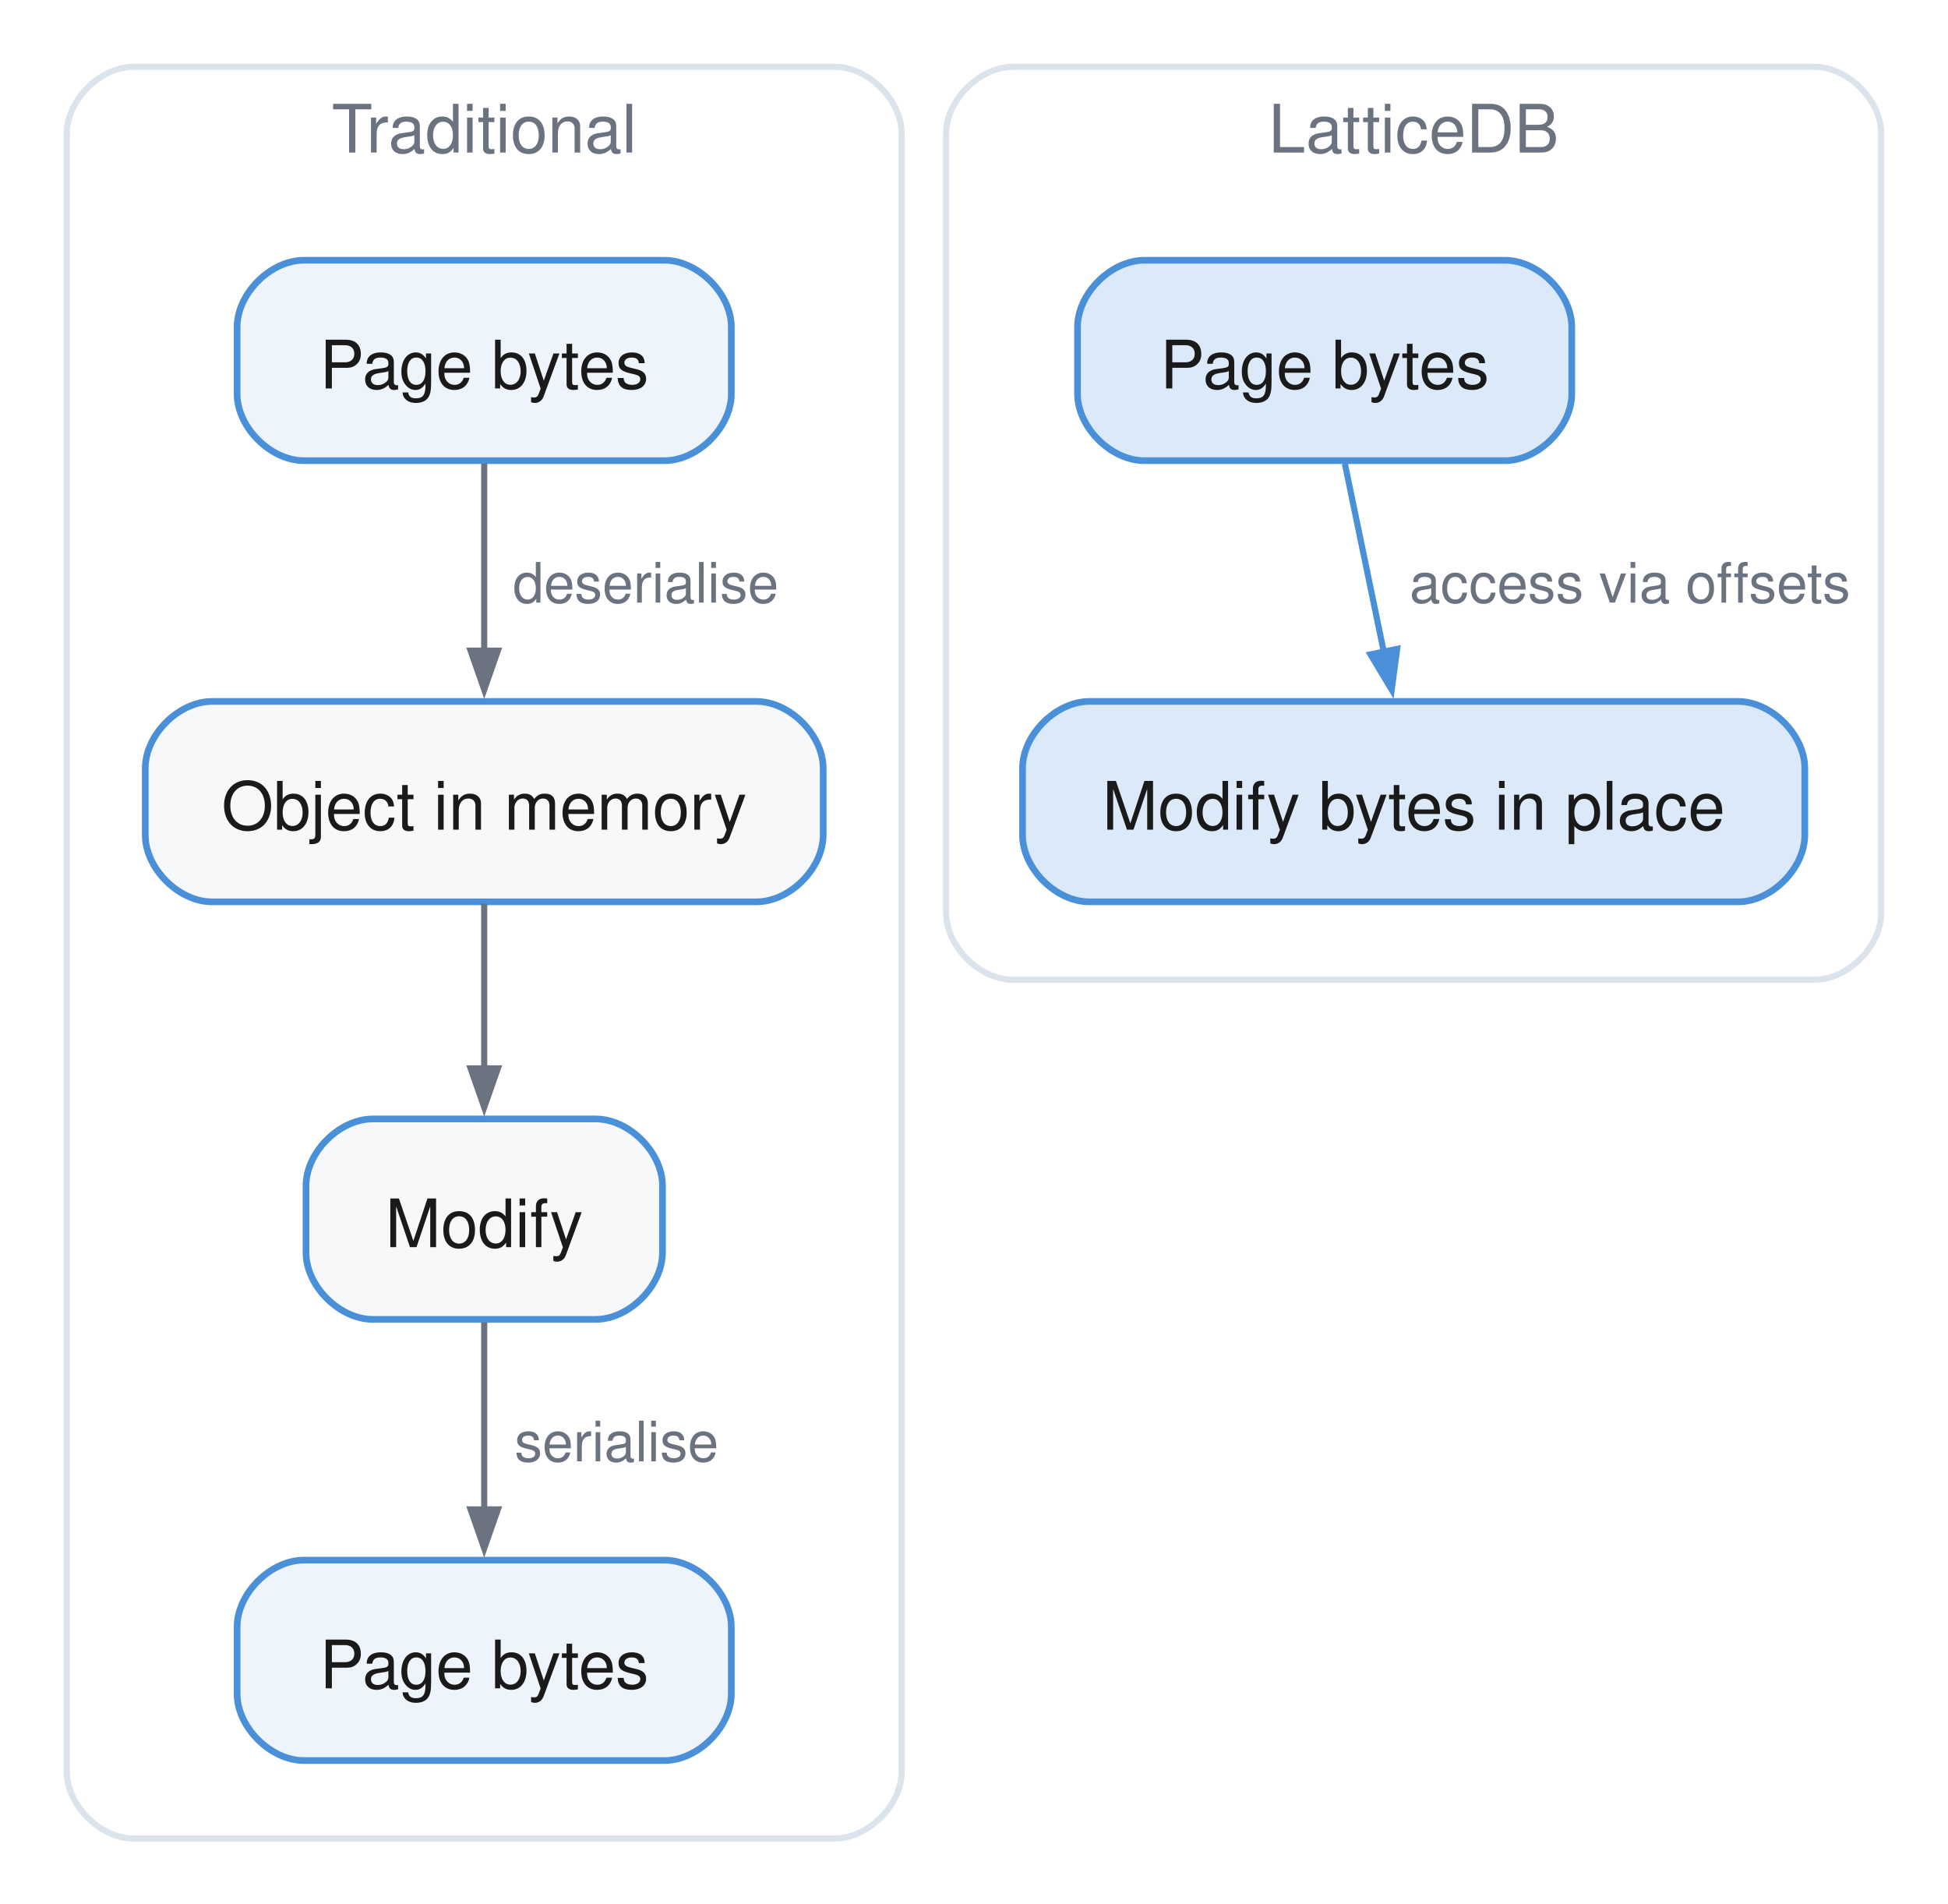
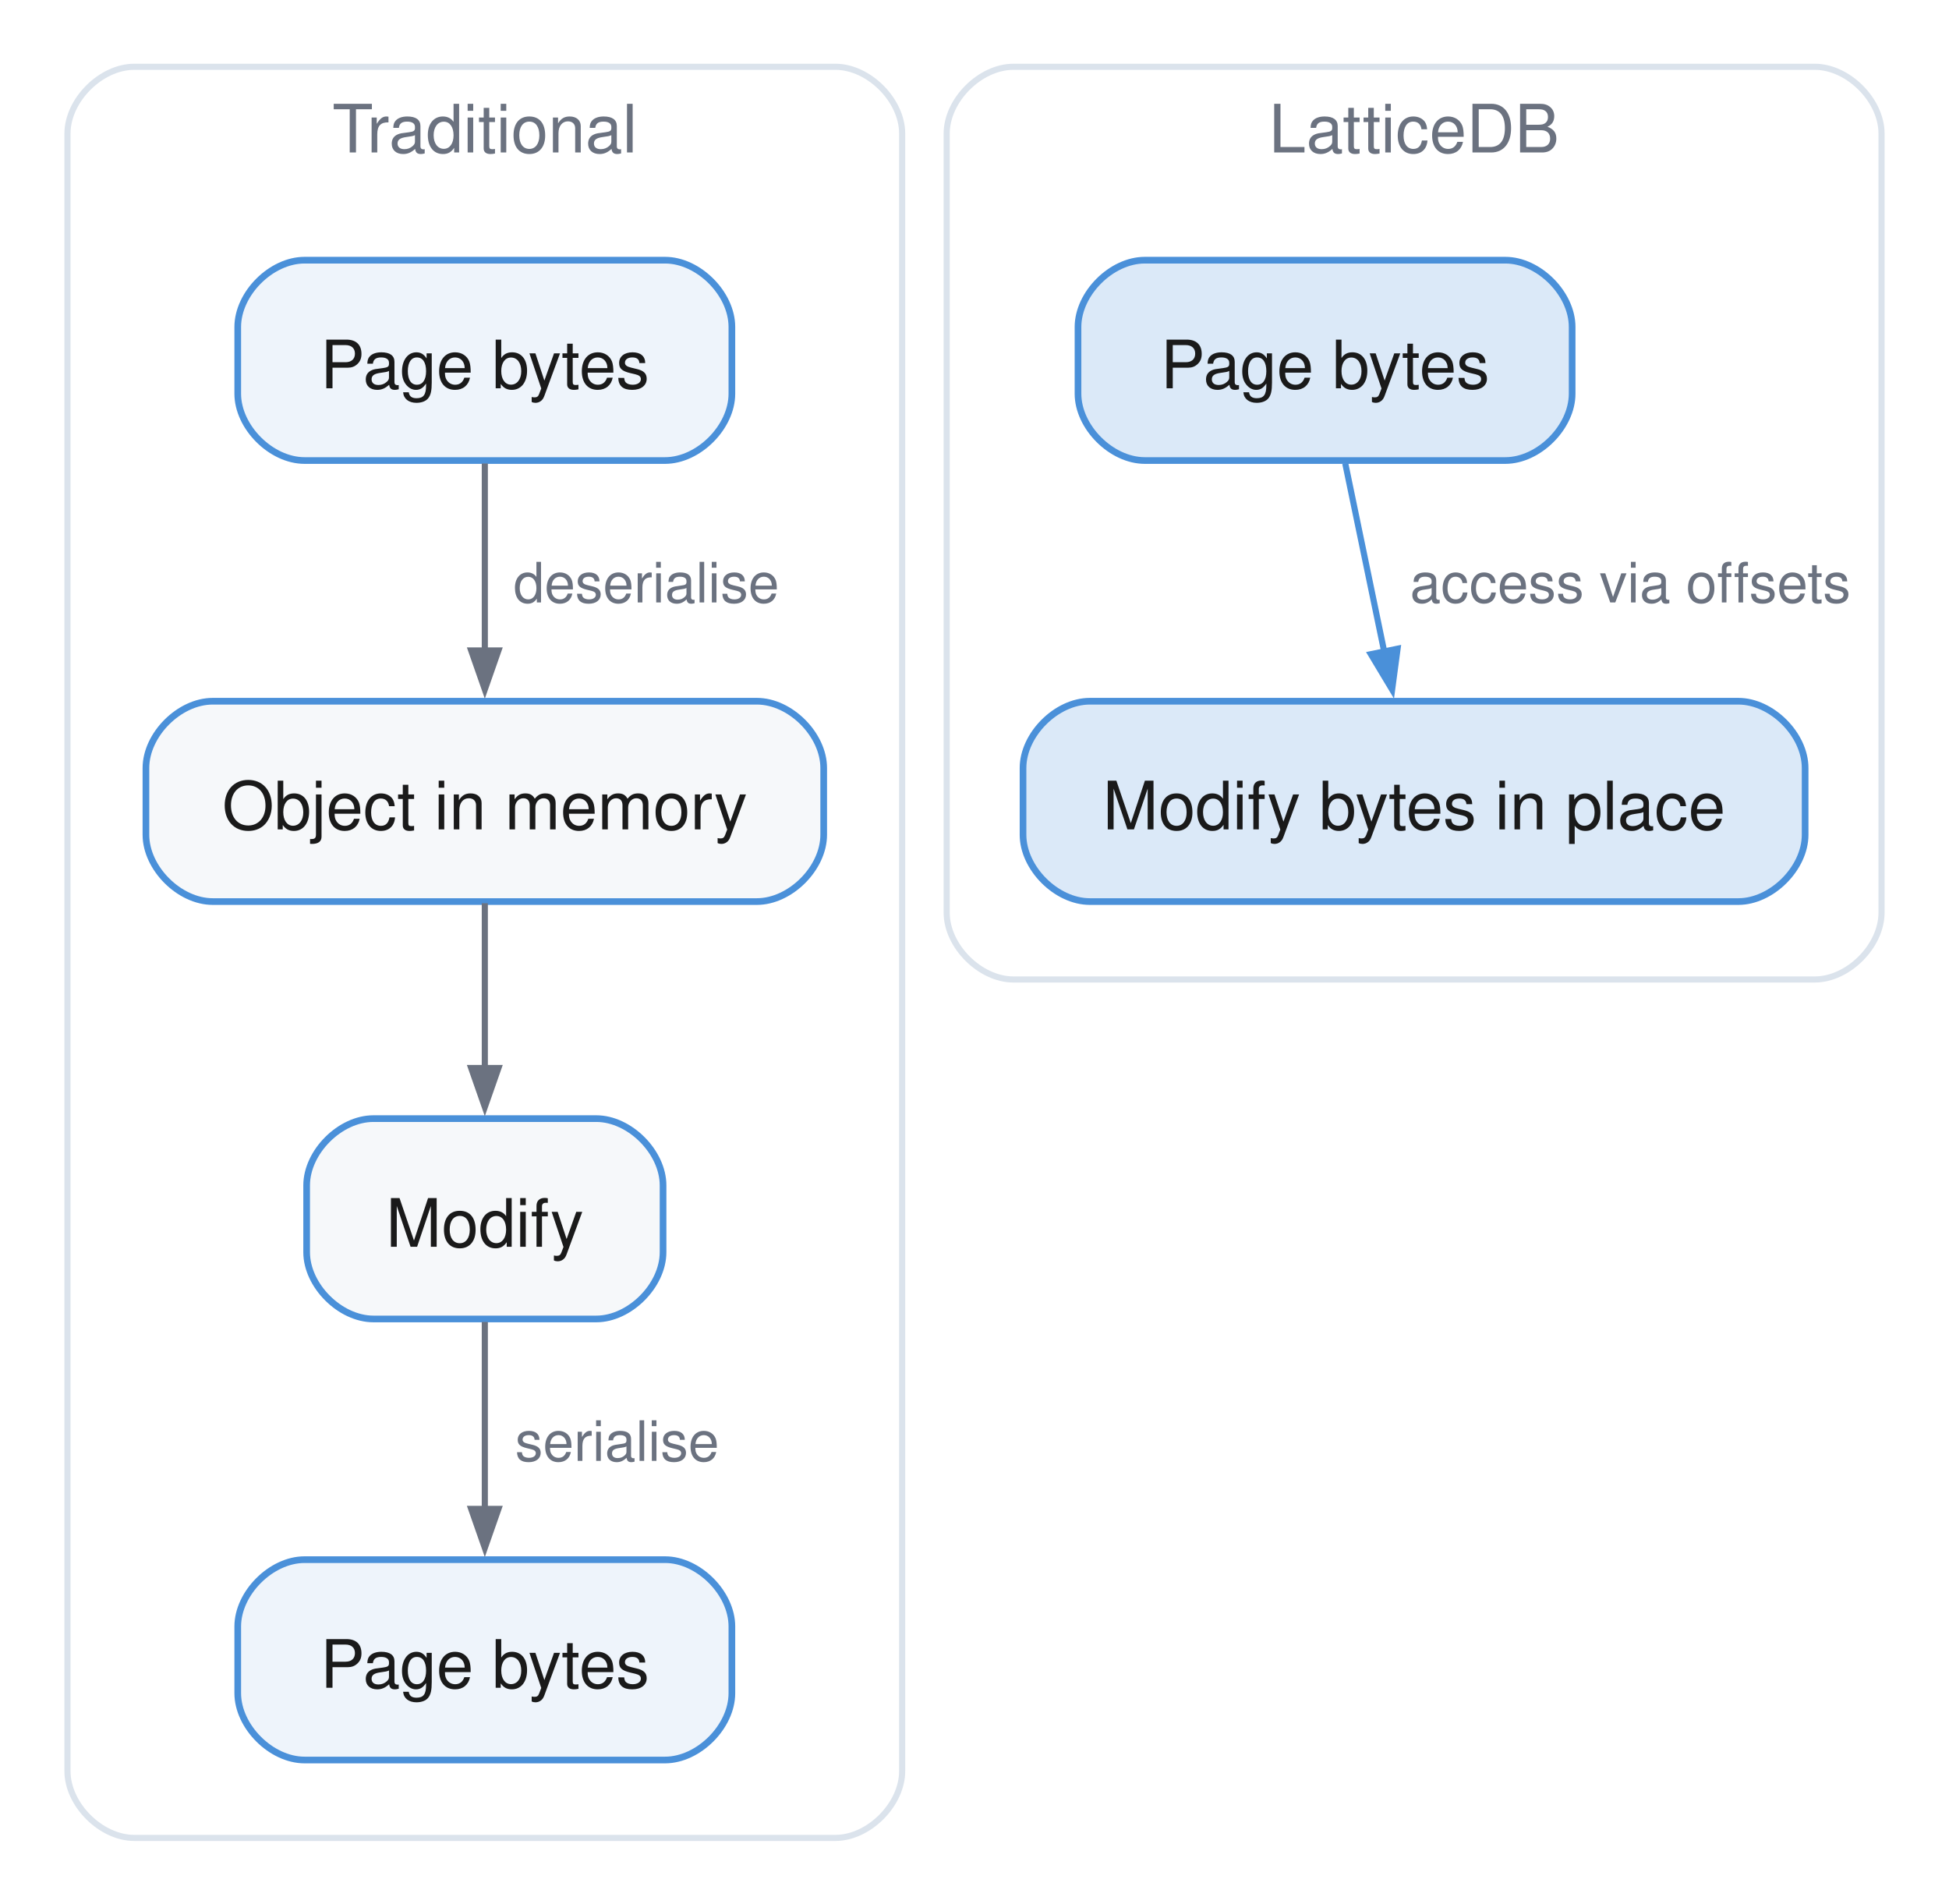
- <svg xmlns="http://www.w3.org/2000/svg" viewBox="0.00 0.00 350.00 342.00">
+ <svg xmlns="http://www.w3.org/2000/svg" width="467" height="456" viewBox="0.00 0.00 350.00 342.00">
  <g id="graph0" class="graph" transform="scale(1 1) rotate(0) translate(4 338.25)">
    <g id="clust1" class="cluster">
      <path fill="none" stroke="#dbe3ec" stroke-width="1.1" d="M20,-8C20,-8 146,-8 146,-8 152,-8 158,-14 158,-20 158,-20 158,-314.25 158,-314.25 158,-320.25 152,-326.25 146,-326.25 146,-326.25 20,-326.25 20,-326.25 14,-326.25 8,-320.25 8,-314.25 8,-314.25 8,-20 8,-20 8,-14 14,-8 20,-8" />
      <text xml:space="preserve" text-anchor="middle" x="83" y="-310.85" font-family="Helvetica,Arial,sans-serif" font-size="12.00" fill="#6b7280">Traditional</text>
    </g>
    <g id="clust2" class="cluster">
      <path fill="none" stroke="#dbe3ec" stroke-width="1.1" d="M178,-162.25C178,-162.25 322,-162.25 322,-162.25 328,-162.25 334,-168.25 334,-174.25 334,-174.25 334,-314.25 334,-314.25 334,-320.25 328,-326.25 322,-326.25 322,-326.25 178,-326.25 178,-326.25 172,-326.25 166,-320.25 166,-314.25 166,-314.25 166,-174.25 166,-174.25 166,-168.25 172,-162.25 178,-162.25" />
      <text xml:space="preserve" text-anchor="middle" x="250" y="-310.85" font-family="Helvetica,Arial,sans-serif" font-size="12.00" fill="#6b7280">LatticeDB</text>
    </g>
    <g id="node1" class="node">
      <path fill="#eef4fb" stroke="#4a90d9" stroke-width="1.2" d="M115.4,-291.5C115.4,-291.5 50.6,-291.5 50.6,-291.5 44.6,-291.5 38.6,-285.5 38.6,-279.5 38.6,-279.5 38.6,-267.5 38.6,-267.5 38.6,-261.5 44.6,-255.5 50.6,-255.5 50.6,-255.5 115.4,-255.5 115.4,-255.5 121.4,-255.5 127.4,-261.5 127.4,-267.5 127.4,-267.5 127.4,-279.5 127.4,-279.5 127.4,-285.5 121.4,-291.5 115.4,-291.5" />
      <text xml:space="preserve" text-anchor="middle" x="83" y="-268.48" font-family="Helvetica,Arial,sans-serif" font-size="12.00" fill="#1a1a1a">Page bytes</text>
    </g>
    <g id="node2" class="node">
      <path fill="#f6f8fa" stroke="#4a90d9" stroke-width="1.2" d="M131.9,-212.25C131.9,-212.25 34.1,-212.25 34.1,-212.25 28.1,-212.25 22.1,-206.25 22.1,-200.25 22.1,-200.25 22.1,-188.25 22.1,-188.25 22.1,-182.25 28.1,-176.25 34.1,-176.25 34.1,-176.25 131.9,-176.25 131.9,-176.25 137.9,-176.25 143.9,-182.25 143.9,-188.25 143.9,-188.25 143.9,-200.25 143.9,-200.25 143.9,-206.25 137.9,-212.25 131.9,-212.25" />
      <text xml:space="preserve" text-anchor="middle" x="83" y="-189.22" font-family="Helvetica,Arial,sans-serif" font-size="12.00" fill="#1a1a1a">Object in memory</text>
    </g>
    <g id="edge1" class="edge">
      <path fill="none" stroke="#6b7280" stroke-width="1.1" d="M83,-254.97C83,-245 83,-232.31 83,-221.2" />
      <polygon fill="#6b7280" stroke="#6b7280" stroke-width="1.1" points="85.45,-221.37 83,-214.37 80.55,-221.37 85.45,-221.37" />
      <text xml:space="preserve" text-anchor="middle" x="109.25" y="-230" font-family="Helvetica,Arial,sans-serif" font-size="10.00" fill="#6b7280">  deserialise</text>
    </g>
    <g id="node3" class="node">
      <path fill="#f6f8fa" stroke="#4a90d9" stroke-width="1.2" d="M103.03,-137.25C103.03,-137.25 62.97,-137.25 62.97,-137.25 56.97,-137.25 50.98,-131.25 50.98,-125.25 50.98,-125.25 50.98,-113.25 50.98,-113.25 50.98,-107.25 56.98,-101.25 62.98,-101.25 62.98,-101.25 103.03,-101.25 103.03,-101.25 109.03,-101.25 115.03,-107.25 115.03,-113.25 115.03,-113.25 115.03,-125.25 115.03,-125.25 115.03,-131.25 109.03,-137.25 103.03,-137.25" />
      <text xml:space="preserve" text-anchor="middle" x="83" y="-114.22" font-family="Helvetica,Arial,sans-serif" font-size="12.00" fill="#1a1a1a">Modify</text>
    </g>
    <g id="edge2" class="edge">
      <path fill="none" stroke="#6b7280" stroke-width="1.1" d="M83,-175.95C83,-167.11 83,-156.16 83,-146.32" />
      <polygon fill="#6b7280" stroke="#6b7280" stroke-width="1.1" points="85.45,-146.34 83,-139.34 80.55,-146.34 85.45,-146.34" />
    </g>
    <g id="node4" class="node">
      <path fill="#eef4fb" stroke="#4a90d9" stroke-width="1.2" d="M115.4,-58C115.4,-58 50.6,-58 50.6,-58 44.6,-58 38.6,-52 38.6,-46 38.6,-46 38.6,-34 38.6,-34 38.6,-28 44.6,-22 50.6,-22 50.6,-22 115.4,-22 115.4,-22 121.4,-22 127.4,-28 127.4,-34 127.4,-34 127.4,-46 127.4,-46 127.4,-52 121.4,-58 115.4,-58" />
      <text xml:space="preserve" text-anchor="middle" x="83" y="-34.98" font-family="Helvetica,Arial,sans-serif" font-size="12.00" fill="#1a1a1a">Page bytes</text>
    </g>
    <g id="edge3" class="edge">
      <path fill="none" stroke="#6b7280" stroke-width="1.1" d="M83,-100.72C83,-90.75 83,-78.06 83,-66.95" />
      <polygon fill="#6b7280" stroke="#6b7280" stroke-width="1.1" points="85.45,-67.12 83,-60.12 80.55,-67.12 85.45,-67.12" />
      <text xml:space="preserve" text-anchor="middle" x="104" y="-75.75" font-family="Helvetica,Arial,sans-serif" font-size="10.00" fill="#6b7280">  serialise</text>
    </g>
    <g id="node5" class="node">
      <path fill="#dbe9f8" stroke="#4a90d9" stroke-width="1.2" d="M266.4,-291.5C266.4,-291.5 201.6,-291.5 201.6,-291.5 195.6,-291.5 189.6,-285.5 189.6,-279.5 189.6,-279.5 189.6,-267.5 189.6,-267.5 189.6,-261.5 195.6,-255.5 201.6,-255.5 201.6,-255.5 266.4,-255.5 266.4,-255.5 272.4,-255.5 278.4,-261.5 278.4,-267.5 278.4,-267.5 278.4,-279.5 278.4,-279.5 278.4,-285.5 272.4,-291.5 266.4,-291.5" />
      <text xml:space="preserve" text-anchor="middle" x="234" y="-268.48" font-family="Helvetica,Arial,sans-serif" font-size="12.00" fill="#1a1a1a">Page bytes</text>
    </g>
    <g id="node6" class="node">
      <path fill="#dbe9f8" stroke="#4a90d9" stroke-width="1.2" d="M308.27,-212.25C308.27,-212.25 191.72,-212.25 191.72,-212.25 185.72,-212.25 179.72,-206.25 179.72,-200.25 179.72,-200.25 179.72,-188.25 179.72,-188.25 179.72,-182.25 185.72,-176.25 191.72,-176.25 191.72,-176.25 308.27,-176.25 308.27,-176.25 314.27,-176.25 320.27,-182.25 320.27,-188.25 320.27,-188.25 320.27,-200.25 320.27,-200.25 320.27,-206.25 314.27,-212.25 308.27,-212.25" />
      <text xml:space="preserve" text-anchor="middle" x="250" y="-189.22" font-family="Helvetica,Arial,sans-serif" font-size="12.00" fill="#1a1a1a">Modify bytes in place</text>
    </g>
    <g id="edge4" class="edge">
      <path fill="none" stroke="#4a90d9" stroke-width="1.1" d="M237.63,-254.97C239.72,-244.9 242.38,-232.06 244.69,-220.87" />
      <polygon fill="#4a90d9" stroke="#4a90d9" stroke-width="1.1" points="247.03,-221.69 246.05,-214.34 242.23,-220.7 247.03,-221.69" />
      <text xml:space="preserve" text-anchor="middle" x="286.08" y="-230" font-family="Helvetica,Arial,sans-serif" font-size="10.00" fill="#6b7280">  access via offsets</text>
    </g>
  </g>
</svg>
